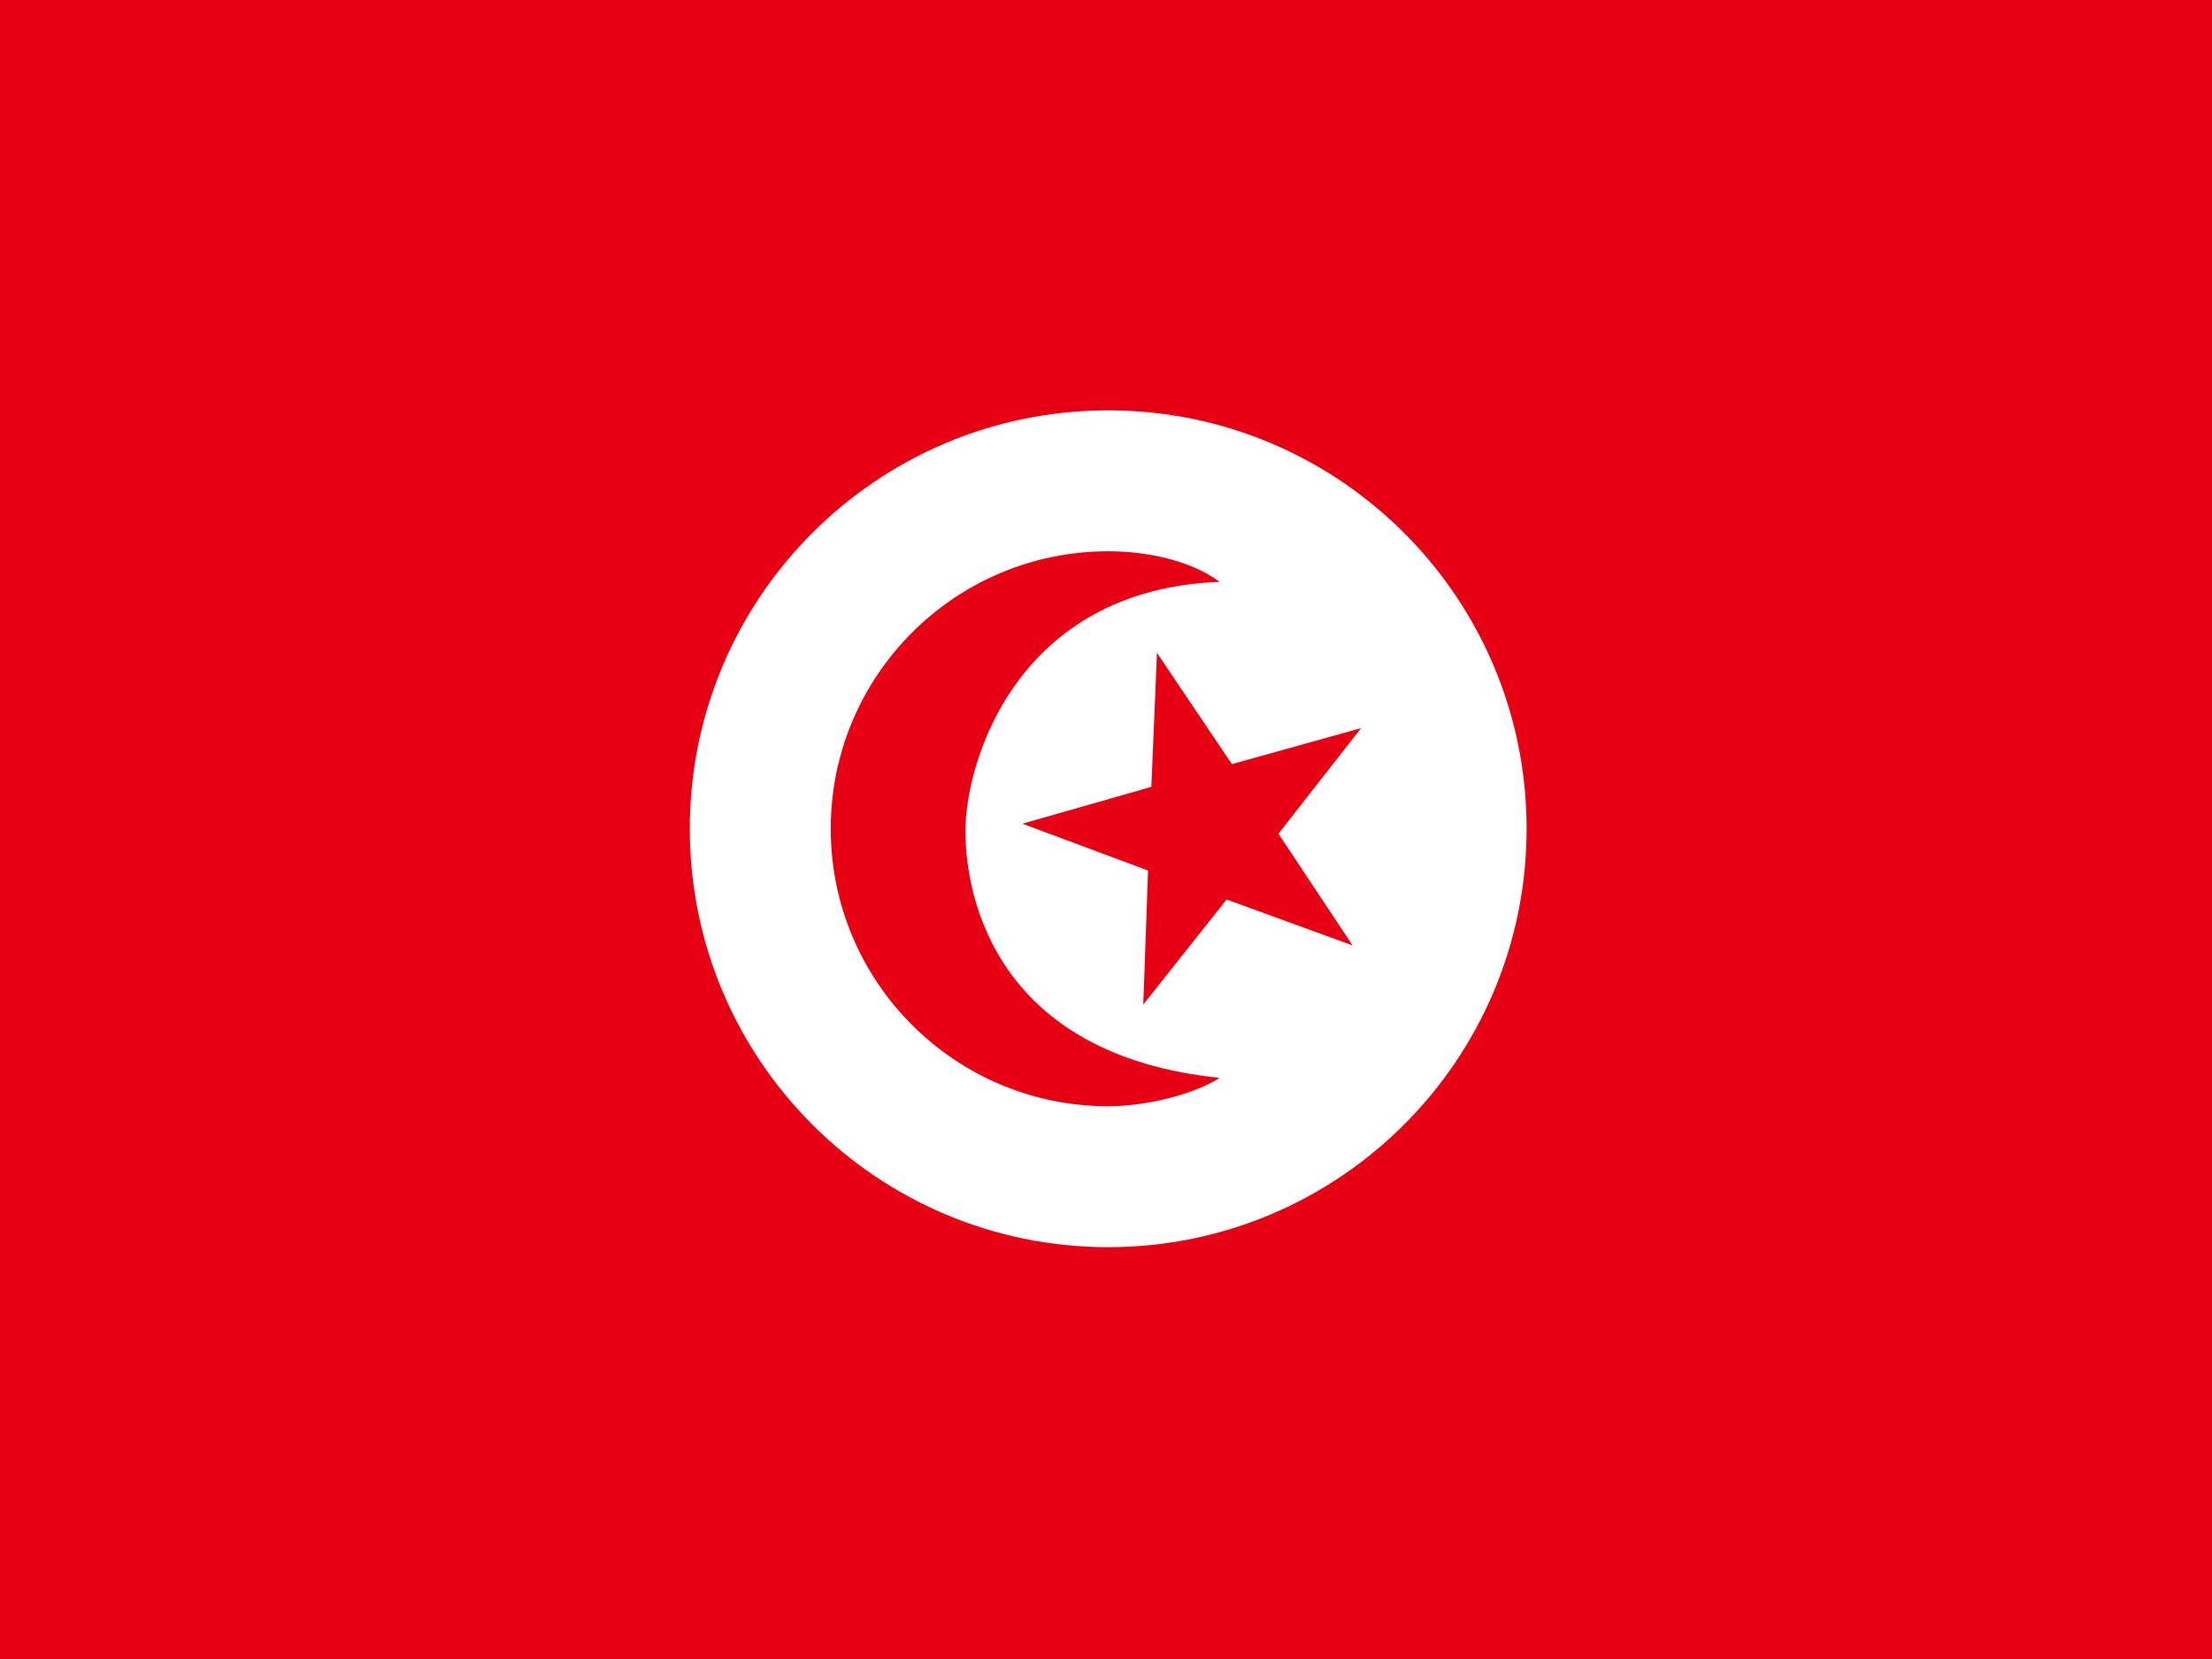
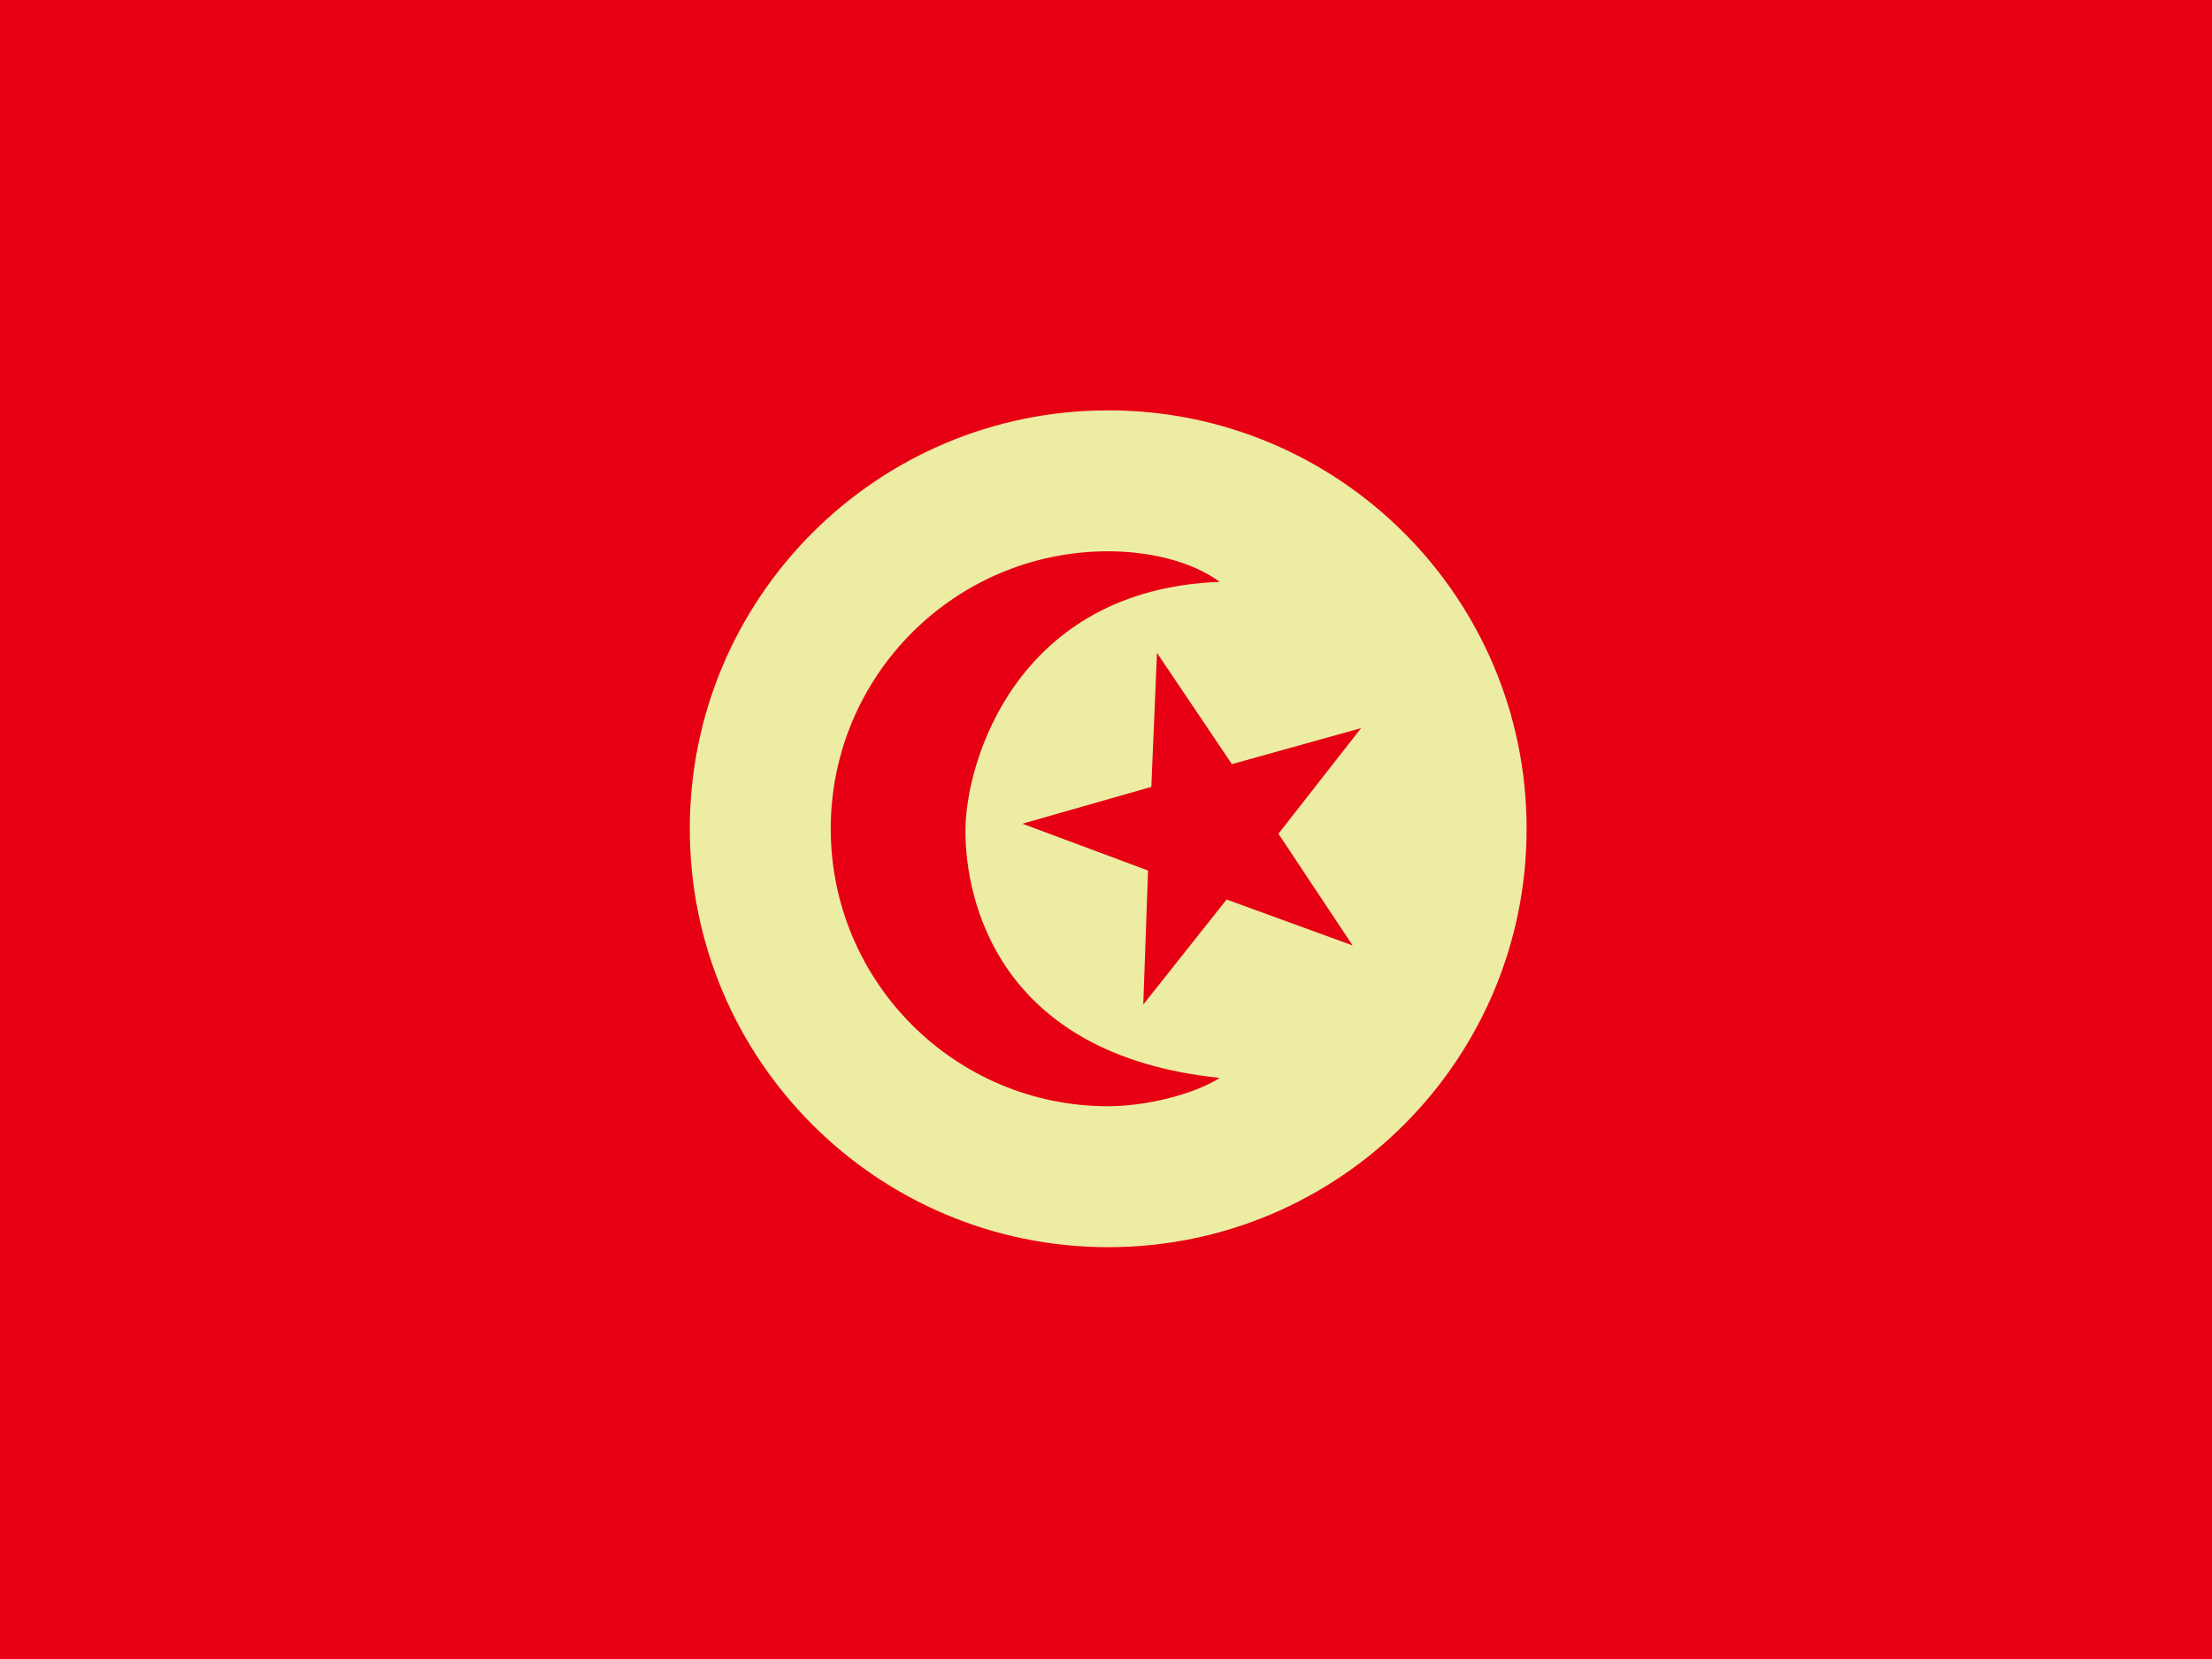
<svg xmlns="http://www.w3.org/2000/svg" height="480" width="640" id="flag-icon-css-tn">
  <defs>
    <clipPath id="a">
      <path fill-opacity=".67" d="M-85.333 0h682.67v512h-682.67z" />
    </clipPath>
  </defs>
  <g fill-rule="evenodd" clip-path="url(#a)" transform="translate(80) scale(.9375)">
    <path fill="#e70013" d="M-128 0h768v512h-768z" />
-     <path d="M385.808 255.773c0 71.316-57.813 129.129-129.129 129.129-71.317 0-129.13-57.814-129.13-129.13s57.814-129.129 129.13-129.129c71.317 0 129.13 57.814 129.13 129.13z" fill="#fff" />
+     <path d="M385.808 255.773c0 71.316-57.813 129.129-129.129 129.129-71.317 0-129.13-57.814-129.13-129.13s57.814-129.129 129.13-129.129c71.317 0 129.13 57.814 129.13 129.13z" fill="#edeca3" />
    <path d="M256.68 341.41c-47.27 0-85.635-38.364-85.635-85.635s38.364-85.636 85.635-85.636c11.818 0 25.27 2.719 34.407 9.43-62.63 2.357-78.472 55.477-78.472 76.885s10.128 69.154 78.471 76.205c-7.777 5.013-22.588 8.75-34.406 8.75z" fill="#e70013" />
    <path fill="#e70013" d="M332.11 291.785l-38.89-14.18-25.72 32.417 1.477-41.356-38.787-14.45 39.798-11.373 1.744-41.356 23.12 34.338 39.87-11.116-25.504 32.594z" />
  </g>
</svg>
